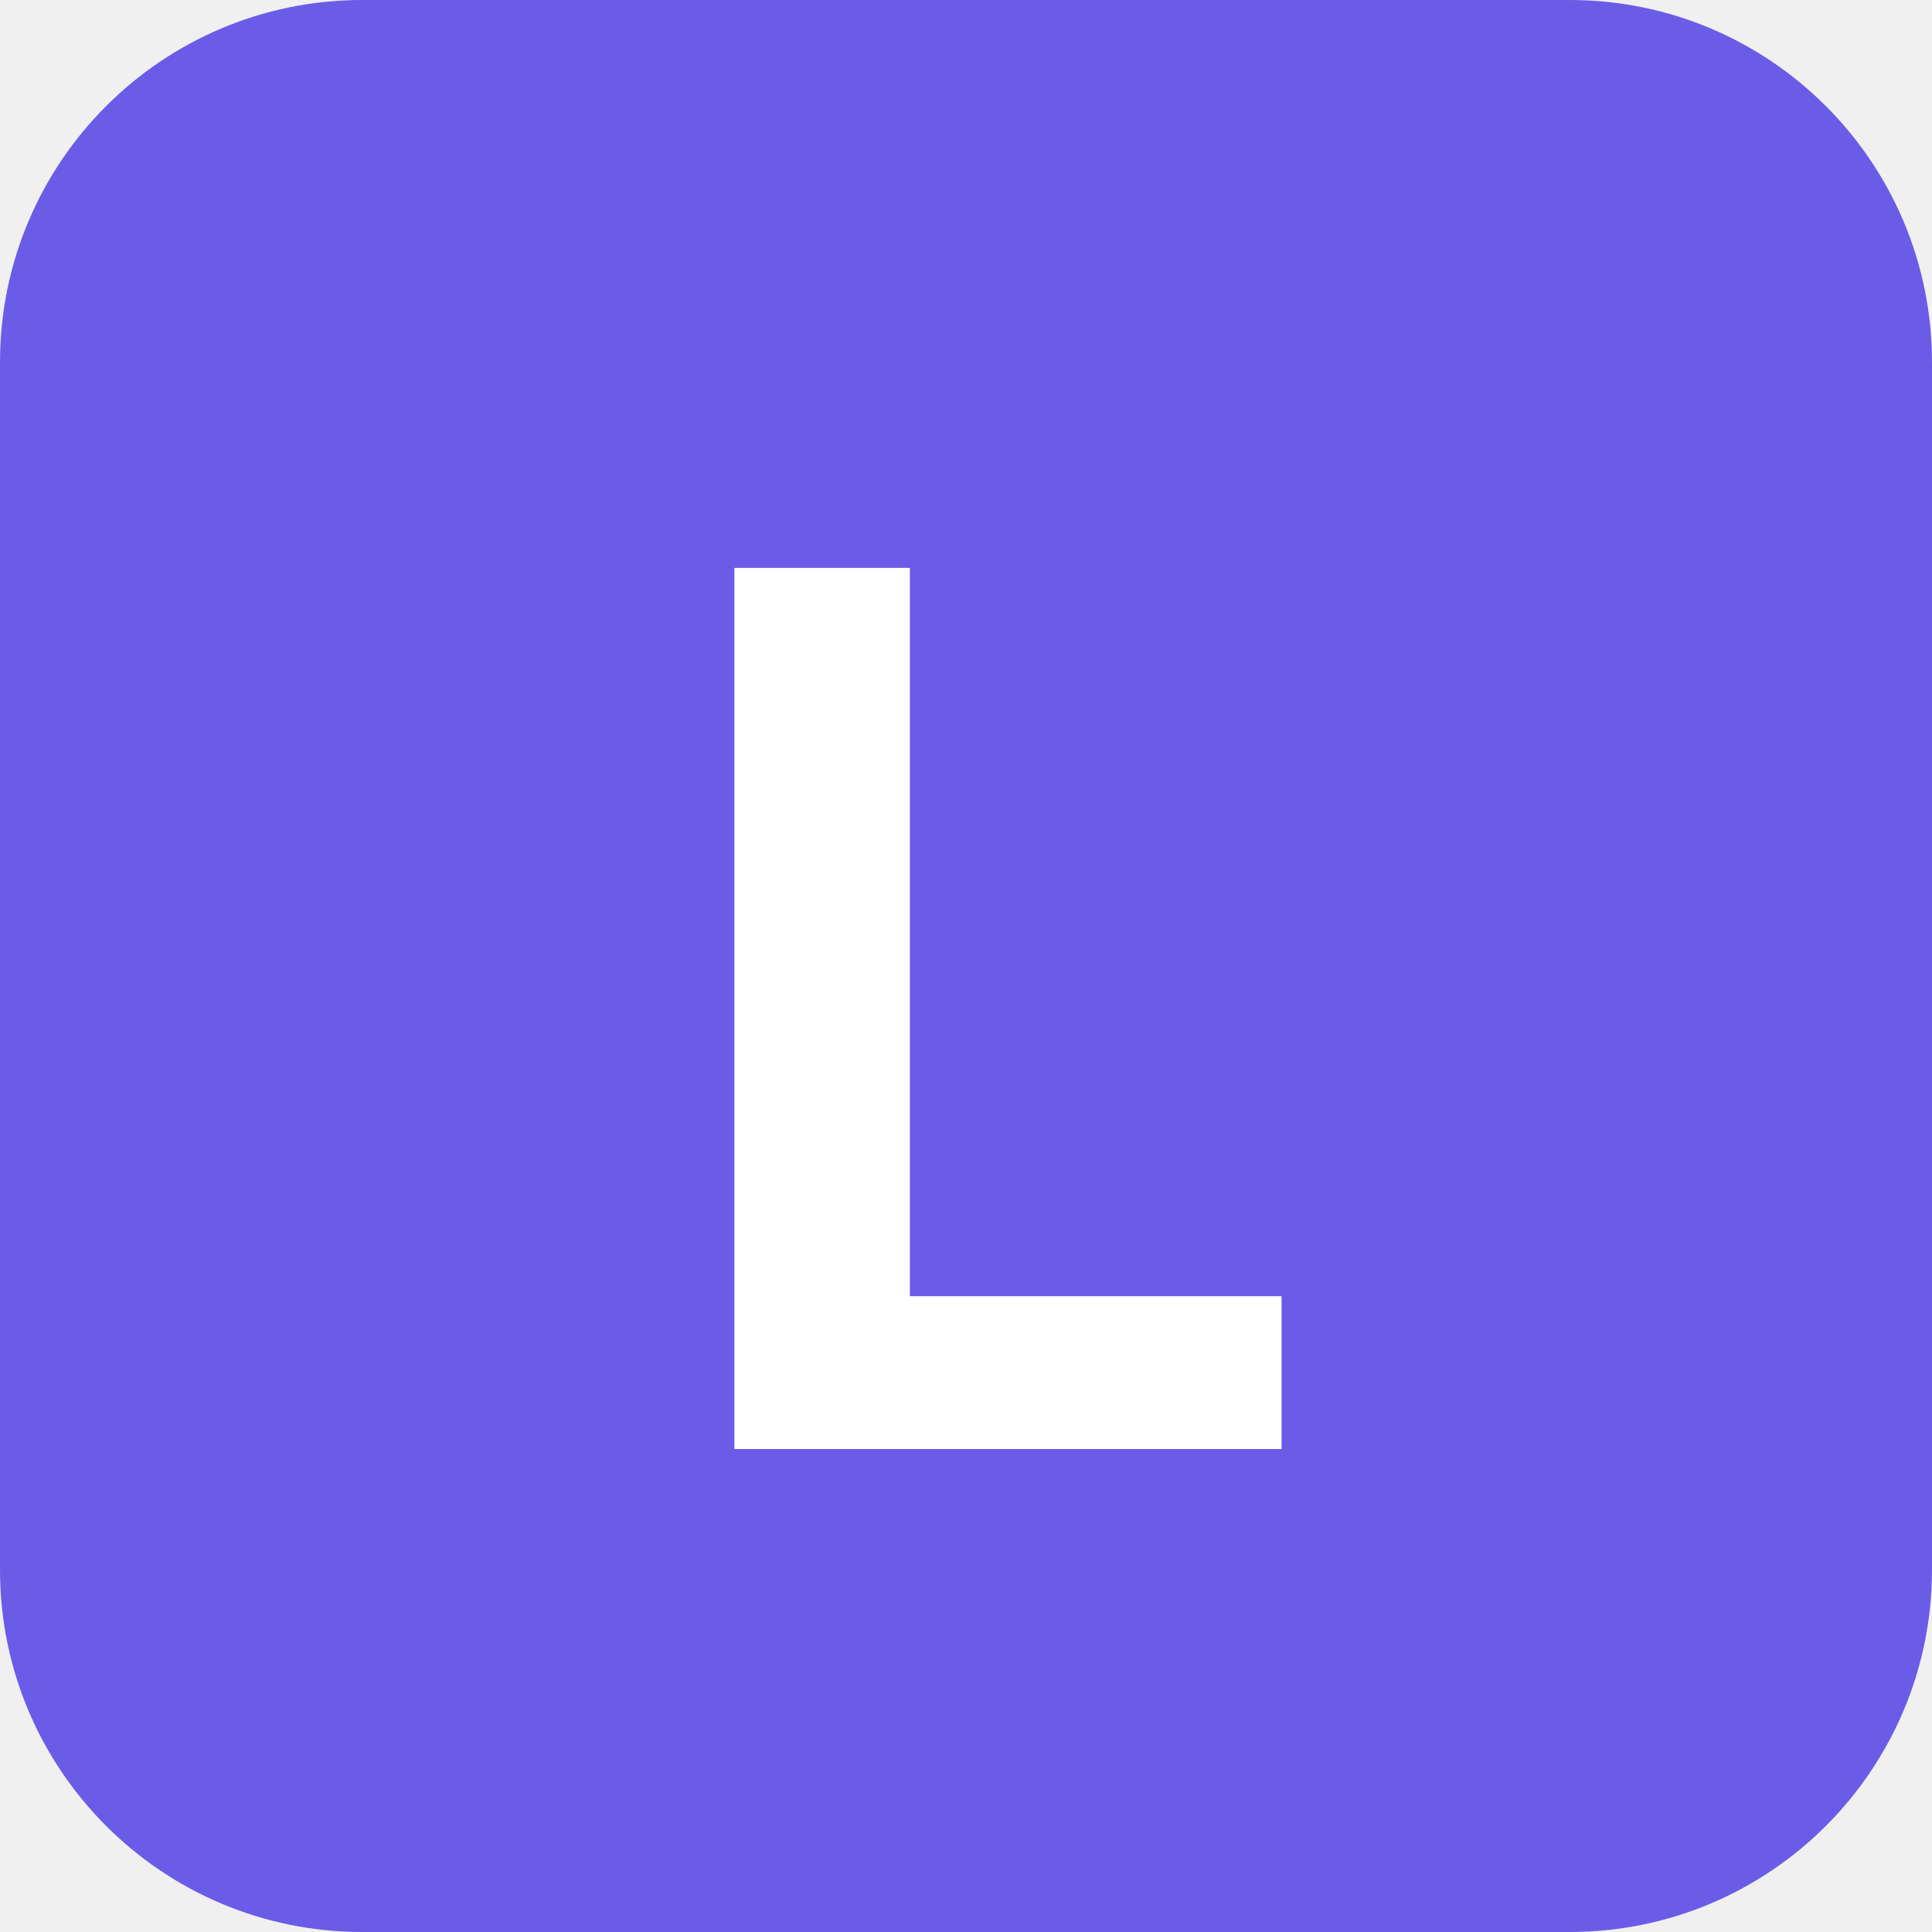
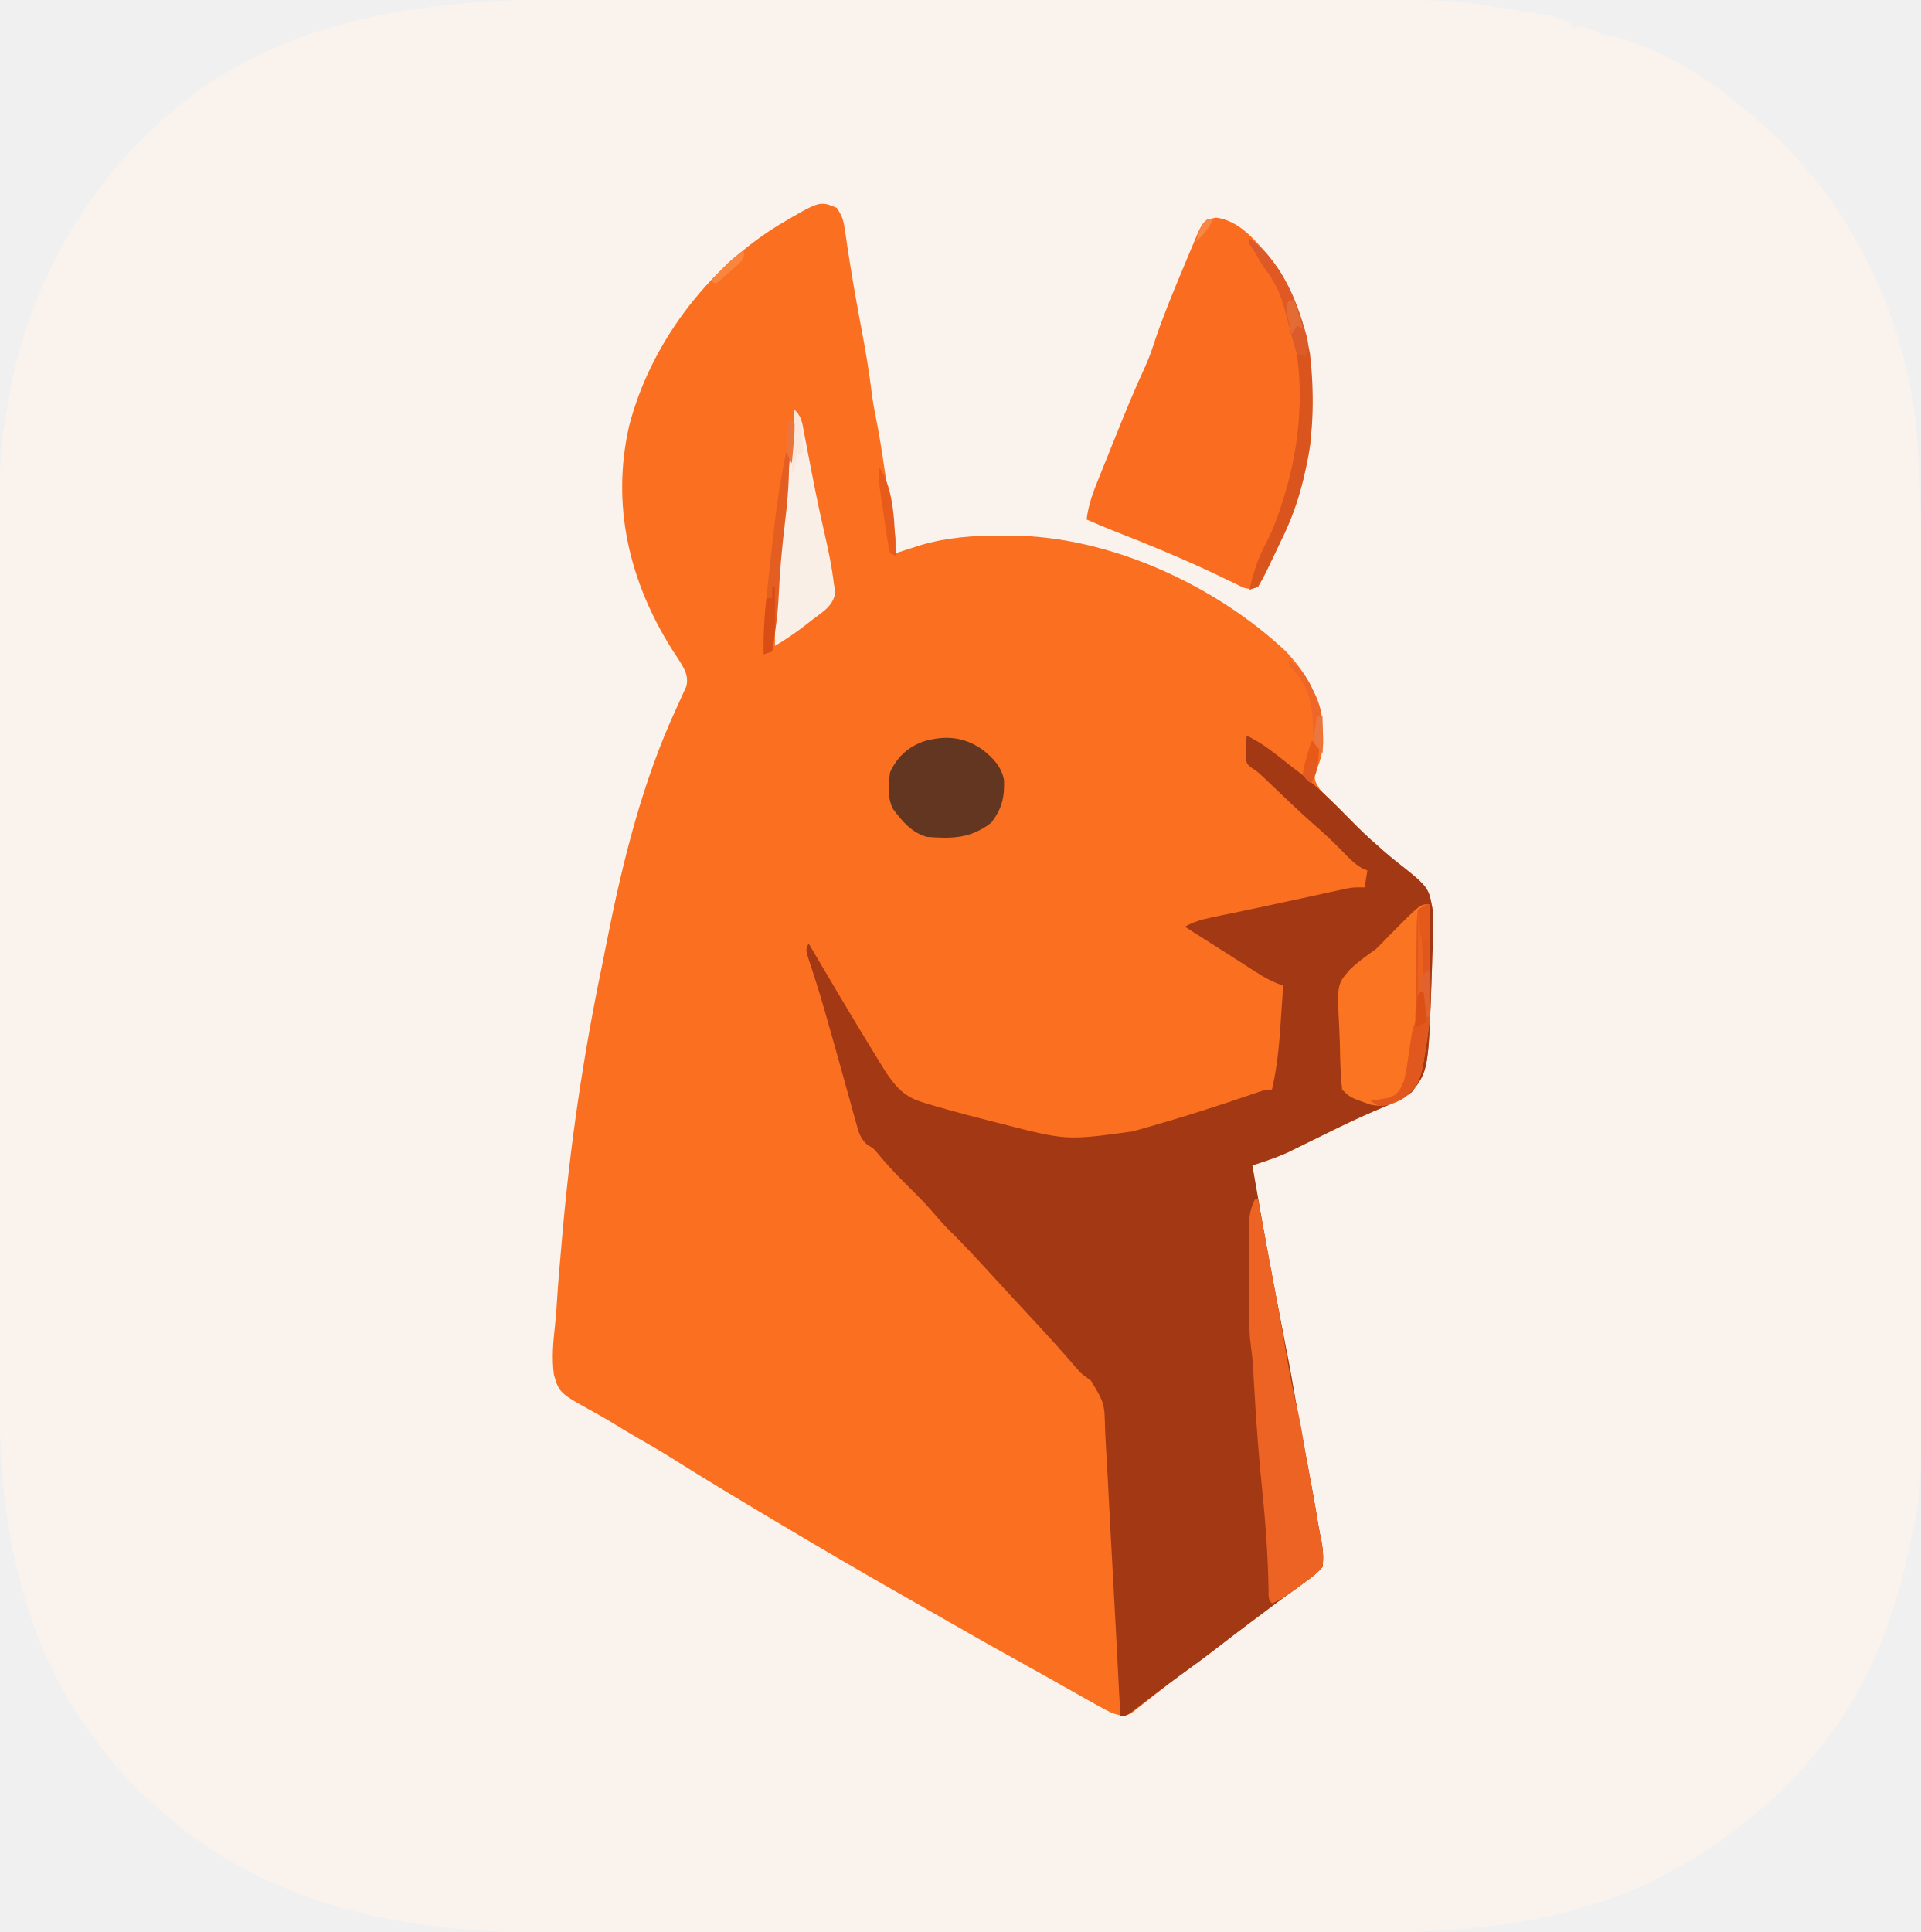
- <svg xmlns="http://www.w3.org/2000/svg" width="16" height="16" viewBox="0 0 16 16">
-   <rect width="16" height="16" rx="3" fill="#6B5CE7" />
-   <text x="8" y="12" font-family="monospace" font-size="10" font-weight="bold" text-anchor="middle" fill="white">L</text>
+ <svg xmlns="http://www.w3.org/2000/svg" version="1.1" width="684" height="688">
+   <path d="M0 0 C3.831 0.011 7.662 0.004 11.493 0 C18.945 -0.005 26.398 0.005 33.851 0.021 C42.568 0.038 51.285 0.039 60.003 0.04 C75.573 0.042 91.143 0.057 106.713 0.082 C121.754 0.105 136.795 0.119 151.836 0.123 C152.764 0.123 153.692 0.123 154.648 0.123 C156.518 0.124 158.388 0.124 160.257 0.125 C161.642 0.125 161.642 0.125 163.054 0.125 C163.975 0.126 164.895 0.126 165.844 0.126 C180.28 0.13 194.717 0.141 209.153 0.153 C214.348 0.158 219.543 0.161 224.738 0.164 C232.977 0.169 241.216 0.176 249.455 0.191 C253.209 0.197 256.963 0.202 260.717 0.203 C307.514 0.217 307.514 0.217 326.066 3.238 C327.153 3.399 328.24 3.56 329.36 3.726 C343.853 5.969 343.853 5.969 349.753 8.363 C350.413 9.353 351.073 10.343 351.753 11.363 C351.753 10.703 351.753 10.043 351.753 9.363 C355.135 9.927 357.708 10.84 360.753 12.363 C361.878 12.581 361.878 12.581 363.026 12.804 C379.815 16.244 396.712 26.579 409.753 37.363 C410.818 38.214 411.883 39.064 412.948 39.914 C446.814 67.326 468.35 108.272 473.099 151.509 C473.39 154.831 473.638 158.152 473.862 161.479 C473.946 162.73 474.03 163.98 474.117 165.269 C475.017 179.886 475.039 194.497 475.014 209.136 C475.01 213.241 475.017 217.346 475.022 221.451 C475.031 229.447 475.029 237.443 475.024 245.44 C475.019 251.947 475.019 258.454 475.021 264.961 C475.021 265.894 475.021 266.827 475.022 267.788 C475.022 269.685 475.023 271.581 475.024 273.478 C475.029 291.173 475.023 308.869 475.012 326.564 C475.003 341.695 475.005 356.826 475.014 371.957 C475.025 389.607 475.029 407.257 475.023 424.907 C475.022 426.794 475.021 428.681 475.021 430.568 C475.02 431.496 475.02 432.424 475.02 433.38 C475.018 439.87 475.021 446.361 475.026 452.851 C475.031 460.773 475.03 468.694 475.019 476.616 C475.014 480.645 475.012 484.674 475.018 488.704 C475.085 532.337 475.085 532.337 470.503 552.675 C470.288 553.663 470.074 554.65 469.852 555.667 C467.791 564.802 465.069 573.611 461.753 582.363 C461.315 583.546 460.876 584.73 460.425 585.949 C444.502 625.94 410.887 656.556 372.052 673.544 C339.704 686.958 304.929 688.842 270.34 688.755 C266.252 688.748 262.164 688.759 258.076 688.767 C250.108 688.78 242.14 688.777 234.172 688.769 C227.686 688.762 221.2 688.761 214.714 688.764 C213.784 688.765 212.855 688.765 211.897 688.766 C210.007 688.767 208.117 688.768 206.228 688.769 C188.586 688.777 170.944 688.767 153.303 688.751 C138.224 688.738 123.146 688.74 108.068 688.754 C90.48 688.77 72.892 688.776 55.303 688.767 C53.422 688.766 51.54 688.765 49.658 688.764 C48.27 688.764 48.27 688.764 46.854 688.763 C40.389 688.76 33.923 688.765 27.458 688.772 C19.561 688.78 11.663 688.778 3.766 688.762 C-0.25 688.754 -4.265 688.751 -8.281 688.761 C-48.272 688.853 -87.633 684.836 -123.247 665.363 C-124.314 664.787 -125.382 664.21 -126.481 663.617 C-137.827 657.253 -147.82 649.289 -157.247 640.363 C-158.069 639.593 -158.892 638.824 -159.739 638.031 C-166.327 631.679 -171.941 624.788 -177.247 617.363 C-178.357 615.812 -178.357 615.812 -179.489 614.23 C-202.595 580.105 -209.446 540.355 -209.374 499.817 C-209.375 498.419 -209.377 497.022 -209.379 495.624 C-209.383 491.829 -209.381 488.035 -209.378 484.24 C-209.375 480.13 -209.379 476.019 -209.382 471.909 C-209.386 463.873 -209.385 455.838 -209.382 447.802 C-209.38 441.265 -209.38 434.727 -209.381 428.19 C-209.381 427.256 -209.381 426.323 -209.381 425.362 C-209.382 423.465 -209.382 421.568 -209.382 419.672 C-209.385 401.917 -209.382 384.162 -209.376 366.407 C-209.372 351.208 -209.373 336.008 -209.377 320.809 C-209.383 303.12 -209.385 285.431 -209.382 267.743 C-209.381 265.852 -209.381 263.962 -209.381 262.071 C-209.381 261.141 -209.38 260.211 -209.38 259.253 C-209.379 252.734 -209.381 246.214 -209.383 239.695 C-209.386 231.735 -209.385 223.775 -209.38 215.815 C-209.377 211.762 -209.376 207.709 -209.38 203.656 C-209.412 160.644 -209.412 160.644 -206.559 144.488 C-206.385 143.486 -206.211 142.484 -206.031 141.452 C-197.964 97.25 -174.032 57.932 -137.295 31.729 C-96.741 3.742 -47.799 -0.183 0 0 Z " fill="#F9F2ED" transform="translate(209.247,-0.3628559)" />
+   <path d="M0 0 C2.007 3.01 2.389 4.343 2.895 7.812 C3.117 9.282 3.117 9.282 3.344 10.782 C3.499 11.844 3.653 12.906 3.812 14 C5.242 23.413 6.847 32.772 8.625 42.125 C10.172 50.298 11.604 58.424 12.543 66.691 C12.913 69.367 13.38 71.952 13.926 74.594 C15.172 80.676 16.085 86.798 17 92.938 C17.951 99.293 18.912 105.63 20.125 111.941 C20.826 115.684 21.207 119.177 21 123 C22.216 122.602 22.216 122.602 23.457 122.195 C24.564 121.842 25.672 121.489 26.812 121.125 C27.891 120.777 28.97 120.429 30.082 120.07 C39.515 117.353 48.652 116.684 58.438 116.75 C59.575 116.742 60.713 116.735 61.885 116.727 C96.748 116.806 134.743 134.226 160 158 C169.272 167.881 173.272 177.22 173.242 190.664 C172.962 194.526 172.038 197.585 170.461 201.098 C169.819 203.746 170.627 204.679 172 207 C173.162 208.332 174.379 209.617 175.633 210.863 C176.357 211.586 177.082 212.308 177.828 213.053 C178.586 213.798 179.344 214.544 180.125 215.312 C180.86 216.047 181.595 216.781 182.352 217.537 C185.705 220.864 189.079 224.11 192.68 227.168 C193.315 227.739 193.951 228.31 194.605 228.899 C195.943 230.073 197.296 231.232 198.696 232.331 C210.797 241.886 210.797 241.886 212.188 249.772 C212.694 255.158 212.434 260.485 212.125 265.875 C212.064 267.792 212.007 269.71 211.954 271.627 C210.756 307.103 210.756 307.103 204.762 314.918 C201.745 317.192 199.009 318.536 195.5 319.938 C189.85 322.266 184.31 324.778 178.816 327.457 C177.865 327.921 177.865 327.921 176.894 328.394 C174.314 329.654 171.736 330.917 169.162 332.19 C167.33 333.095 165.495 333.993 163.66 334.891 C162.594 335.417 161.528 335.943 160.43 336.485 C156.366 338.28 152.233 339.665 148 341 C153.682 373.532 153.682 373.532 159.98 405.949 C161.212 411.977 162.275 418.031 163.32 424.094 C164.016 428.09 164.749 432.077 165.5 436.062 C165.623 436.716 165.746 437.37 165.873 438.044 C166.378 440.716 166.884 443.388 167.391 446.06 C168.868 453.843 170.309 461.627 171.57 469.449 C171.85 471.107 172.175 472.757 172.555 474.395 C173.138 477.808 173.431 480.54 173 484 C170.994 486.141 169.364 487.55 167 489.188 C166.374 489.649 165.748 490.11 165.104 490.586 C163.767 491.569 162.424 492.543 161.075 493.509 C158.335 495.478 155.645 497.51 152.952 499.543 C150.937 501.063 148.914 502.573 146.891 504.082 C143.295 506.77 139.737 509.502 136.188 512.25 C131.534 515.849 126.822 519.35 122.035 522.77 C119.627 524.539 117.277 526.347 114.934 528.199 C114.222 528.754 113.51 529.309 112.777 529.881 C111.364 530.985 109.962 532.1 108.569 533.228 C107.92 533.732 107.271 534.235 106.602 534.754 C106.027 535.211 105.453 535.668 104.862 536.139 C102.185 537.377 100.788 536.878 98 536 C96.046 535.057 94.127 534.04 92.238 532.973 C91.129 532.35 90.019 531.728 88.875 531.087 C87.688 530.412 86.5 529.738 85.312 529.062 C84.086 528.372 82.859 527.682 81.632 526.993 C79.196 525.624 76.762 524.252 74.33 522.877 C70.811 520.893 67.28 518.933 63.743 516.982 C55.045 512.181 46.415 507.263 37.797 502.32 C33.667 499.952 29.53 497.594 25.391 495.242 C10.095 486.544 -5.097 477.688 -20.205 468.668 C-22.505 467.296 -24.806 465.926 -27.109 464.559 C-30.045 462.812 -32.97 461.05 -35.89 459.278 C-37.446 458.336 -39.004 457.397 -40.563 456.46 C-46.461 452.914 -52.311 449.3 -58.129 445.625 C-62.418 442.936 -66.776 440.393 -71.173 437.886 C-74.532 435.948 -77.845 433.939 -81.154 431.916 C-82.785 430.94 -84.433 429.994 -86.099 429.079 C-98.784 422.079 -98.784 422.079 -100.719 415.589 C-101.508 409.71 -100.999 403.952 -100.34 398.082 C-100.008 395.072 -99.789 392.076 -99.609 389.053 C-99.24 383.067 -98.725 377.099 -98.188 371.125 C-98.002 368.996 -97.816 366.866 -97.631 364.737 C-94.817 332.8 -90.14 301.376 -83.612 269.975 C-83.009 267.043 -82.429 264.106 -81.855 261.168 C-76.271 232.916 -69.166 204.212 -57 178 C-56.194 176.256 -55.399 174.508 -54.625 172.75 C-54.267 171.961 -53.908 171.172 -53.539 170.359 C-52.606 166.276 -54.552 163.727 -56.664 160.301 C-57.311 159.315 -57.958 158.329 -58.625 157.312 C-73.85 133.133 -80.35 106.062 -73.973 77.858 C-66.468 48.584 -46.144 21.69 -20.473 6.023 C-6.074 -2.492 -6.074 -2.492 0 0 Z " fill="#FA6F20" transform="translate(298,74)" />
+   <path d="M0 0 C5.923 2.674 10.884 7.052 16 11 C17.321 12.005 17.321 12.005 18.668 13.031 C25.328 18.271 31.252 24.094 37.167 30.153 C40.221 33.272 43.284 36.291 46.613 39.117 C47.258 39.696 47.903 40.274 48.568 40.87 C49.92 42.054 51.286 43.225 52.7 44.335 C64.797 53.886 64.797 53.886 66.188 61.772 C66.694 67.158 66.434 72.485 66.125 77.875 C66.064 79.792 66.007 81.71 65.954 83.627 C64.756 119.103 64.756 119.103 58.762 126.918 C55.745 129.192 53.009 130.536 49.5 131.938 C43.85 134.266 38.31 136.778 32.816 139.457 C32.182 139.766 31.547 140.076 30.894 140.394 C28.314 141.654 25.736 142.917 23.162 144.19 C21.33 145.095 19.495 145.993 17.66 146.891 C16.594 147.417 15.528 147.943 14.43 148.485 C10.366 150.28 6.233 151.665 2 153 C7.682 185.532 7.682 185.532 13.98 217.949 C15.212 223.977 16.275 230.031 17.32 236.094 C18.016 240.09 18.749 244.077 19.5 248.062 C19.623 248.716 19.746 249.37 19.873 250.044 C20.378 252.716 20.884 255.388 21.391 258.06 C22.868 265.843 24.309 273.627 25.57 281.449 C25.85 283.107 26.175 284.757 26.555 286.395 C27.138 289.808 27.431 292.54 27 296 C24.994 298.141 23.364 299.55 21 301.188 C20.374 301.649 19.748 302.11 19.104 302.586 C17.767 303.569 16.424 304.543 15.075 305.509 C12.335 307.478 9.645 309.51 6.952 311.543 C4.937 313.063 2.914 314.573 0.891 316.082 C-2.705 318.77 -6.263 321.502 -9.812 324.25 C-14.464 327.847 -19.179 331.341 -23.953 334.773 C-26.38 336.547 -28.78 338.344 -31.172 340.164 C-32.26 340.99 -32.26 340.99 -33.37 341.833 C-34.814 342.931 -36.256 344.034 -37.695 345.14 C-38.354 345.64 -39.012 346.141 -39.691 346.656 C-40.281 347.108 -40.871 347.56 -41.479 348.025 C-43 349 -43 349 -45 349 C-45.043 348.149 -45.087 347.298 -45.132 346.422 C-46.125 327.016 -47.147 307.611 -48.221 288.21 C-48.312 286.548 -48.404 284.886 -48.496 283.225 C-48.54 282.424 -48.585 281.624 -48.63 280.799 C-48.949 274.996 -49.244 269.191 -49.532 263.387 C-49.724 259.657 -49.941 255.929 -50.17 252.201 C-50.264 250.582 -50.347 248.964 -50.418 247.344 C-50.619 237.731 -50.619 237.731 -55.402 229.746 C-56.593 228.819 -57.792 227.903 -59 227 C-60.11 225.795 -61.197 224.568 -62.25 223.312 C-69.451 214.973 -77.029 206.956 -84.51 198.868 C-86.99 196.185 -89.463 193.496 -91.922 190.793 C-96.565 185.692 -101.265 180.687 -106.184 175.848 C-107.979 174.022 -109.649 172.134 -111.312 170.188 C-114.661 166.287 -118.278 162.689 -121.937 159.085 C-125.302 155.752 -128.445 152.302 -131.465 148.656 C-132.94 146.916 -132.94 146.916 -134.962 145.792 C-137.733 143.356 -138.169 141.204 -139.148 137.664 C-139.326 137.037 -139.504 136.41 -139.687 135.764 C-140.264 133.721 -140.819 131.673 -141.375 129.625 C-141.77 128.21 -142.167 126.796 -142.565 125.383 C-143.357 122.563 -144.142 119.742 -144.919 116.918 C-146.331 111.791 -147.788 106.676 -149.25 101.562 C-149.6 100.325 -149.6 100.325 -149.957 99.062 C-151.083 95.099 -152.253 91.157 -153.512 87.234 C-153.752 86.486 -153.992 85.738 -154.239 84.967 C-154.691 83.573 -155.15 82.182 -155.616 80.793 C-157.108 76.217 -157.108 76.217 -156 74 C-155.583 74.708 -155.167 75.416 -154.738 76.145 C-147.51 88.416 -140.27 100.679 -132.812 112.812 C-132.297 113.658 -131.782 114.503 -131.251 115.374 C-130.762 116.164 -130.273 116.955 -129.77 117.77 C-129.353 118.446 -128.936 119.123 -128.507 119.82 C-124.597 125.476 -121.868 128.61 -115.16 130.617 C-114.507 130.817 -113.854 131.017 -113.181 131.223 C-111.127 131.842 -109.067 132.426 -107 133 C-106.351 133.182 -105.702 133.365 -105.033 133.553 C-101.165 134.63 -97.285 135.647 -93.393 136.63 C-91.433 137.126 -89.475 137.631 -87.518 138.137 C-64.191 144.131 -64.191 144.131 -40.812 140.938 C-39.68 140.624 -38.547 140.31 -37.38 139.987 C-23.128 135.992 -9.037 131.461 4.953 126.629 C7 126 7 126 9 126 C10.883 118 11.59 110.064 12.125 101.875 C12.255 100.011 12.255 100.011 12.387 98.109 C12.597 95.073 12.801 92.037 13 89 C12.263 88.723 11.526 88.446 10.766 88.161 C8.221 87.093 6.062 85.91 3.742 84.426 C2.956 83.926 2.17 83.426 1.361 82.911 C0.54 82.384 -0.28 81.856 -1.125 81.312 C-2.387 80.508 -2.387 80.508 -3.675 79.687 C-5.349 78.618 -7.023 77.549 -8.695 76.477 C-11.687 74.56 -14.687 72.655 -17.688 70.75 C-19.125 69.834 -20.563 68.917 -22 68 C-18.876 66.265 -15.961 65.43 -12.469 64.703 C-11.361 64.469 -10.253 64.236 -9.111 63.995 C-7.92 63.749 -6.728 63.503 -5.5 63.25 C-2.979 62.722 -0.458 62.193 2.062 61.664 C2.71 61.529 3.358 61.394 4.026 61.255 C8.668 60.285 13.304 59.287 17.938 58.273 C19.205 57.997 20.473 57.721 21.779 57.437 C24.224 56.903 26.668 56.368 29.111 55.829 C30.219 55.589 31.327 55.349 32.469 55.102 C33.443 54.888 34.417 54.675 35.42 54.456 C38 54 38 54 42 54 C42.33 52.02 42.66 50.04 43 48 C42.438 47.767 41.876 47.533 41.297 47.293 C38.433 45.681 36.527 43.681 34.25 41.312 C30.699 37.629 27.01 34.233 23.146 30.889 C18.645 26.926 14.344 22.746 10.004 18.609 C9.286 17.929 8.568 17.248 7.828 16.547 C7.188 15.937 6.547 15.327 5.888 14.698 C4.009 12.942 4.009 12.942 1.785 11.433 C0 10 0 10 -0.391 7.52 C-0.344 6.626 -0.298 5.733 -0.25 4.812 C-0.214 3.911 -0.178 3.01 -0.141 2.082 C-0.094 1.395 -0.048 0.708 0 0 Z " fill="#A33815" transform="translate(444,262)" />
+   <path d="M0 0 C8.041 1.038 13.516 7.644 18.637 13.543 C33.497 33.175 35.44 56.551 33.566 80.434 C33.133 83.504 32.57 86.479 31.875 89.5 C31.455 91.343 31.455 91.343 31.027 93.223 C29.128 101.103 26.498 108.264 22.875 115.5 C22.209 116.899 21.545 118.299 20.883 119.699 C20.173 121.175 19.462 122.65 18.75 124.125 C18.413 124.837 18.076 125.549 17.729 126.283 C16.854 128.062 15.871 129.786 14.875 131.5 C11.075 132.767 10.304 132.04 6.773 130.324 C5.737 129.83 4.701 129.337 3.634 128.828 C2.517 128.287 1.401 127.745 0.25 127.188 C-11.858 121.446 -24.137 116.361 -36.623 111.492 C-39.82 110.225 -42.975 108.879 -46.125 107.5 C-45.494 102.114 -43.728 97.53 -41.703 92.551 C-41.361 91.698 -41.019 90.844 -40.667 89.965 C-39.944 88.163 -39.217 86.362 -38.488 84.562 C-37.387 81.841 -36.294 79.117 -35.203 76.393 C-31.995 68.408 -28.73 60.483 -25.101 52.678 C-23.723 49.603 -22.669 46.453 -21.625 43.25 C-18.612 34.358 -14.994 25.72 -11.375 17.062 C-11.083 16.359 -10.791 15.655 -10.49 14.93 C-9.65 12.91 -8.803 10.894 -7.953 8.879 C-7.457 7.699 -6.961 6.519 -6.45 5.303 C-4.708 1.618 -4.084 0.653 0 0 Z " fill="#FA6D20" transform="translate(433.125,77.5)" />
+   <path d="M0 0 C0.33 0 0.66 0 1 0 C2.252 6.687 3.502 13.375 4.75 20.062 C5.026 21.541 5.026 21.541 5.307 23.048 C7.378 34.146 9.428 45.244 11.312 56.375 C12.442 63.04 13.756 69.608 15.352 76.18 C16.234 80.018 16.852 83.881 17.469 87.77 C18.086 91.525 18.788 95.262 19.5 99 C20.603 104.804 21.63 110.616 22.57 116.449 C22.85 118.107 23.175 119.757 23.555 121.395 C24.145 124.846 24.478 127.498 24 131 C22.075 133.394 19.751 135.053 17.25 136.812 C16.616 137.289 15.982 137.765 15.328 138.256 C12.343 140.467 9.42 142.506 6 144 C4.442 142.442 4.837 140.911 4.789 138.742 C4.763 137.823 4.736 136.904 4.709 135.957 C4.681 134.94 4.654 133.923 4.625 132.875 C4.297 123.202 3.557 113.626 2.562 104 C1.275 91.513 0.349 79.039 -0.353 66.506 C-0.425 65.247 -0.497 63.988 -0.57 62.691 C-0.63 61.59 -0.689 60.489 -0.75 59.354 C-0.928 56.965 -1.193 54.581 -1.516 52.208 C-2.131 47.467 -2.162 42.763 -2.168 37.988 C-2.173 36.591 -2.173 36.591 -2.178 35.166 C-2.183 33.211 -2.185 31.255 -2.185 29.3 C-2.188 26.311 -2.206 23.323 -2.225 20.334 C-2.228 18.427 -2.23 16.52 -2.23 14.613 C-2.238 13.724 -2.245 12.834 -2.252 11.917 C-2.236 7.496 -2.086 4.019 0 0 Z " fill="#EC6323" transform="translate(447,427)" />
+   <path d="M0 0 C0.759 39.364 0.759 39.364 -1.688 54.188 C-1.836 55.134 -1.985 56.08 -2.138 57.055 C-3.17 62.46 -4.482 65.515 -9 69 C-12.94 71.446 -16.385 72.35 -20.957 71.359 C-28.176 68.824 -28.176 68.824 -31 66 C-31.62 60.609 -31.713 55.214 -31.81 49.791 C-31.853 47.987 -31.921 46.184 -32.015 44.383 C-32.831 28.631 -32.831 28.631 -28.431 23.459 C-25.544 20.622 -22.299 18.34 -19 16 C-17.404 14.451 -15.834 12.873 -14.312 11.25 C-3.225 0 -3.225 0 0 0 Z " fill="#FB7421" transform="translate(509,322)" />
+   <path d="M0 0 C3.78 3.048 6.549 5.866 7.574 10.719 C7.822 16.934 6.806 21.092 3 26 C-4.277 31.644 -11.041 31.719 -20 31 C-25.455 29.379 -28.725 25.431 -32 21 C-34.006 16.987 -33.616 12.352 -33 8 C-30.422 2.523 -26.72 -0.931 -21 -3 C-13.251 -5.243 -6.577 -4.616 0 0 Z " fill="#623621" transform="translate(350,267)" />
+   <path d="M0 0 C2.618 2.618 2.677 4.499 3.367 8.125 C3.733 10.009 3.733 10.009 4.106 11.93 C4.363 13.287 4.619 14.643 4.875 16 C5.405 18.748 5.941 21.495 6.477 24.242 C6.608 24.918 6.739 25.594 6.874 26.29 C7.906 31.591 9.042 36.862 10.25 42.125 C11.744 48.701 13.228 55.294 14 62 C14.174 62.96 14.348 63.921 14.527 64.91 C13.684 69.853 10.178 71.784 6.312 74.688 C5.591 75.255 4.87 75.823 4.127 76.408 C0.538 79.204 -3.07 81.7 -7 84 C-7.094 76.085 -6.876 68.265 -6.25 60.375 C-6.166 59.287 -6.081 58.199 -5.994 57.078 C-5.082 45.961 -3.773 34.894 -2.409 23.826 C-1.434 15.893 -0.583 7.972 0 0 Z " fill="#FAEFE6" transform="translate(283,146)" />
+   <path d="M0 0 C12.768 9.031 18.856 26.257 21.566 41.102 C23.048 54.423 23.01 68.921 20 82 C19.72 83.228 19.441 84.457 19.152 85.723 C17.253 93.603 14.623 100.764 11 108 C10.334 109.399 9.67 110.799 9.008 112.199 C8.298 113.675 7.587 115.15 6.875 116.625 C6.538 117.337 6.201 118.049 5.854 118.783 C4.979 120.562 3.996 122.286 3 124 C1.515 124.495 1.515 124.495 0 125 C1.318 119.129 2.931 113.863 5.812 108.562 C8.62 103.193 10.51 97.781 12.25 92 C12.496 91.194 12.742 90.388 12.995 89.557 C19.787 66.222 20.134 39.425 10 17 C8.471 14.506 6.809 12.312 5 10 C2.972 6.779 1.209 3.627 0 0 Z " fill="#DA541D" transform="translate(445,85)" />
+   <path d="M0 0 C0.759 39.364 0.759 39.364 -1.688 54.188 C-1.836 55.134 -1.985 56.08 -2.138 57.055 C-3.168 62.448 -4.461 65.554 -9 69 C-11.352 70.215 -11.352 70.215 -13.625 70.938 C-14.38 71.194 -15.136 71.451 -15.914 71.715 C-18 72 -18 72 -21 70 C-20.385 69.914 -19.77 69.827 -19.137 69.738 C-18.328 69.598 -17.52 69.457 -16.688 69.312 C-15.887 69.185 -15.086 69.057 -14.262 68.926 C-11.009 67.594 -10.406 66.211 -9 63 C-8.271 59.982 -7.809 56.948 -7.375 53.875 C-7.135 52.268 -6.893 50.661 -6.648 49.055 C-6.547 48.348 -6.446 47.642 -6.341 46.914 C-6 45 -6 45 -5 42 C-4.881 39.003 -4.815 36.025 -4.789 33.027 C-4.761 31.223 -4.732 29.419 -4.703 27.615 C-4.662 24.769 -4.625 21.923 -4.599 19.076 C-4.571 16.33 -4.525 13.585 -4.477 10.84 C-4.473 9.985 -4.47 9.129 -4.467 8.248 C-4.417 5.851 -4.417 5.851 -4 2 C-1 0 -1 0 0 0 Z " fill="#E0581E" transform="translate(509,322)" />
+   <path d="M0 0 C0.33 0 0.66 0 1 0 C1.199 8.5 0.613 16.695 -0.438 25.125 C-1.46 33.737 -2.283 42.284 -2.654 50.947 C-2.969 57.714 -3.894 64.319 -5 71 C-6.485 71.495 -6.485 71.495 -8 72 C-8.132 65.098 -7.77 58.381 -7.012 51.523 C-6.856 50.07 -6.856 50.07 -6.697 48.587 C-6.477 46.548 -6.254 44.51 -6.029 42.471 C-5.691 39.405 -5.365 36.337 -5.041 33.27 C-3.831 22.063 -2.315 11.036 0 0 Z " fill="#E55E21" transform="translate(280,161)" />
+   <path d="M0 0 C11.395 8.06 16.975 22.575 20.617 35.59 C21.015 38.093 20.806 39.621 20 42 C18.515 41.505 18.515 41.505 17 41 C16.096 38.794 16.096 38.794 15.352 35.898 C15.068 34.85 14.784 33.802 14.492 32.723 C13.92 30.515 13.35 28.306 12.781 26.098 C11.041 19.679 9.205 15.158 5 10 C2.972 6.779 1.209 3.627 0 0 Z " fill="#DC5C29" transform="translate(445,85)" />
+   <path d="M0 0 C4.084 2.89 6.11 5.495 8.25 10 C9 11.547 9 11.547 9.766 13.125 C11.811 17.888 12.115 21.543 12.062 26.75 C12.053 27.92 12.044 29.091 12.035 30.297 C12.024 31.189 12.012 32.081 12 33 C10.523 31.941 10.523 31.941 9 30 C8.664 26.777 8.664 26.777 8.625 22.938 C8.372 15.496 6.798 8.745 1.336 3.359 C0 2 0 2 0 0 Z " fill="#EE6728" transform="translate(459,235)" />
+   <path d="M0 0 C0.33 0 0.66 0 1 0 C1.185 15.745 1.185 15.745 0 23 C-0.99 23.33 -1.98 23.66 -3 24 C-3.129 17.258 -2.798 10.696 -2 4 C-1.34 4 -0.68 4 0 4 C0 2.68 0 1.36 0 0 Z " fill="#D94E15" transform="translate(275,209)" />
+   <path d="M0 0 C7.593 5.37 12.342 13.152 15 22 C14.34 22.66 13.68 23.32 13 24 C12.648 23.25 12.296 22.5 11.934 21.727 C8.867 15.369 5.548 9.616 1.32 3.961 C0 2 0 2 0 0 Z " fill="#E25822" transform="translate(445,85)" />
+   <path d="M0 0 C5.822 8.733 5.585 21.774 6 32 C5.34 31.67 4.68 31.34 4 31 C3.406 28.579 3.406 28.579 2.93 25.391 C2.669 23.67 2.669 23.67 2.402 21.914 C2.228 20.705 2.054 19.496 1.875 18.25 C1.693 17.056 1.511 15.863 1.324 14.633 C-0.117 4.942 -0.117 4.942 0 0 Z " fill="#E85B1B" transform="translate(313,166)" />
+   <path d="M0 0 C0.33 0 0.66 0 1 0 C1.33 7.26 1.66 14.52 2 22 C2.66 21.34 3.32 20.68 4 20 C4 25.28 4 30.56 4 36 C3.67 36 3.34 36 3 36 C2.67 33.03 2.34 30.06 2 27 C1.34 27.33 0.68 27.66 0 28 C0 18.76 0 9.52 0 0 Z " fill="#EC611E" transform="translate(505,326)" />
+   <path d="M0 0 C2.77 2.77 2.398 4.765 2.625 8.625 C2.7 9.814 2.775 11.002 2.852 12.227 C2.925 13.599 2.925 13.599 3 15 C2.01 15.495 2.01 15.495 1 16 C0.342 19.029 0.342 19.029 0 22 C-0.33 22 -0.66 22 -1 22 C-1.147 14.609 -0.708 7.356 0 0 Z " fill="#F9E7DB" transform="translate(283,146)" />
+   <path d="M0 0 C0.99 0 1.98 0 3 0 C2.221 10.558 2.221 10.558 0 15 C-1.582 13.887 -1.582 13.887 -3 12 C-2.637 9.082 -2.637 9.082 -1.688 5.812 C-1.382 4.726 -1.076 3.639 -0.762 2.52 C-0.51 1.688 -0.259 0.857 0 0 Z " fill="#E65917" transform="translate(467,264)" />
+   <path d="M0 0 C0 4.29 0 8.58 0 13 C-0.99 12.67 -1.98 12.34 -3 12 C-3.33 8.7 -3.66 5.4 -4 2 C-1 0 -1 0 0 0 Z " fill="#E55A1B" transform="translate(509,322)" />
+   <path d="M0 0 C0.33 0 0.66 0 1 0 C1 3.96 1 7.92 1 12 C-0.98 12.99 -0.98 12.99 -3 14 C-2.886 12.041 -2.759 10.083 -2.625 8.125 C-2.555 7.034 -2.486 5.944 -2.414 4.82 C-2 2 -2 2 0 0 Z " fill="#DD5015" transform="translate(507,352)" />
+   <path d="M0 0 C0.66 0 1.32 0 2 0 C2.99 3.3 3.98 6.6 5 10 C4.34 9.67 3.68 9.34 3 9 C2.01 10.485 2.01 10.485 1 12 C0.638 10.377 0.285 8.751 -0.062 7.125 C-0.26 6.22 -0.457 5.315 -0.66 4.383 C-1 2 -1 2 0 0 Z " fill="#E56B35" transform="translate(459,107)" />
+   <path d="M0 0 C0.66 0 1.32 0 2 0 C2 4.29 2 8.58 2 13 C-1 10 -1 10 -1.074 7.52 C-0.947 6.626 -0.819 5.733 -0.688 4.812 C-0.568 3.911 -0.448 3.01 -0.324 2.082 C-0.217 1.395 -0.11 0.708 0 0 Z " fill="#EC763C" transform="translate(469,255)" />
+   <path d="M0 0 C0 3 0 3 -2.188 5.262 C-3.116 6.062 -4.044 6.863 -5 7.688 C-5.928 8.496 -6.856 9.304 -7.812 10.137 C-8.895 11.059 -8.895 11.059 -10 12 C-10.66 11.67 -11.32 11.34 -12 11 C-10.753 9.726 -9.502 8.456 -8.25 7.188 C-7.554 6.48 -6.858 5.772 -6.141 5.043 C-4.186 3.177 -2.197 1.568 0 0 Z " fill="#F9863F" transform="translate(265,89)" />
+   <path d="M0 0 C0.66 0.66 1.32 1.32 2 2 C1.977 5.258 1.977 5.258 1.625 9.125 C1.514 10.406 1.403 11.688 1.289 13.008 C1.194 13.995 1.098 14.983 1 16 C-1.263 12.442 -1.073 9.875 -0.625 5.75 C-0.514 4.672 -0.403 3.595 -0.289 2.484 C-0.194 1.665 -0.098 0.845 0 0 Z " fill="#EB753D" transform="translate(281,149)" />
+   <path d="M0 0 C0.33 0 0.66 0 1 0 C1 5.28 1 10.56 1 16 C0.67 16 0.34 16 0 16 C-0.33 13.03 -0.66 10.06 -1 7 C-1.33 7 -1.66 7 -2 7 C-2.125 4.625 -2.125 4.625 -2 2 C-1.34 1.34 -0.68 0.68 0 0 Z " fill="#E2622E" transform="translate(508,346)" />
+   <path d="M0 0 C0.66 0.33 1.32 0.66 2 1 C1.34 3.31 0.68 5.62 0 8 C-0.99 7.01 -1.98 6.02 -3 5 C-2.01 3.35 -1.02 1.7 0 0 Z " fill="#E25B23" transform="translate(467,271)" />
+   <path d="M0 0 C3.935 3.061 6.681 5.491 9 10 C4.711 8.411 2.677 5.569 0 2 C0 1.34 0 0.68 0 0 Z " fill="#DC592C" transform="translate(445,85)" />
+   <path d="M0 0 C0.66 0 1.32 0 2 0 C0.557 3.366 -1.333 5.51 -4 8 C-2.25 2.25 -2.25 2.25 0 0 Z " fill="#F88647" transform="translate(430,78)" />
</svg>
